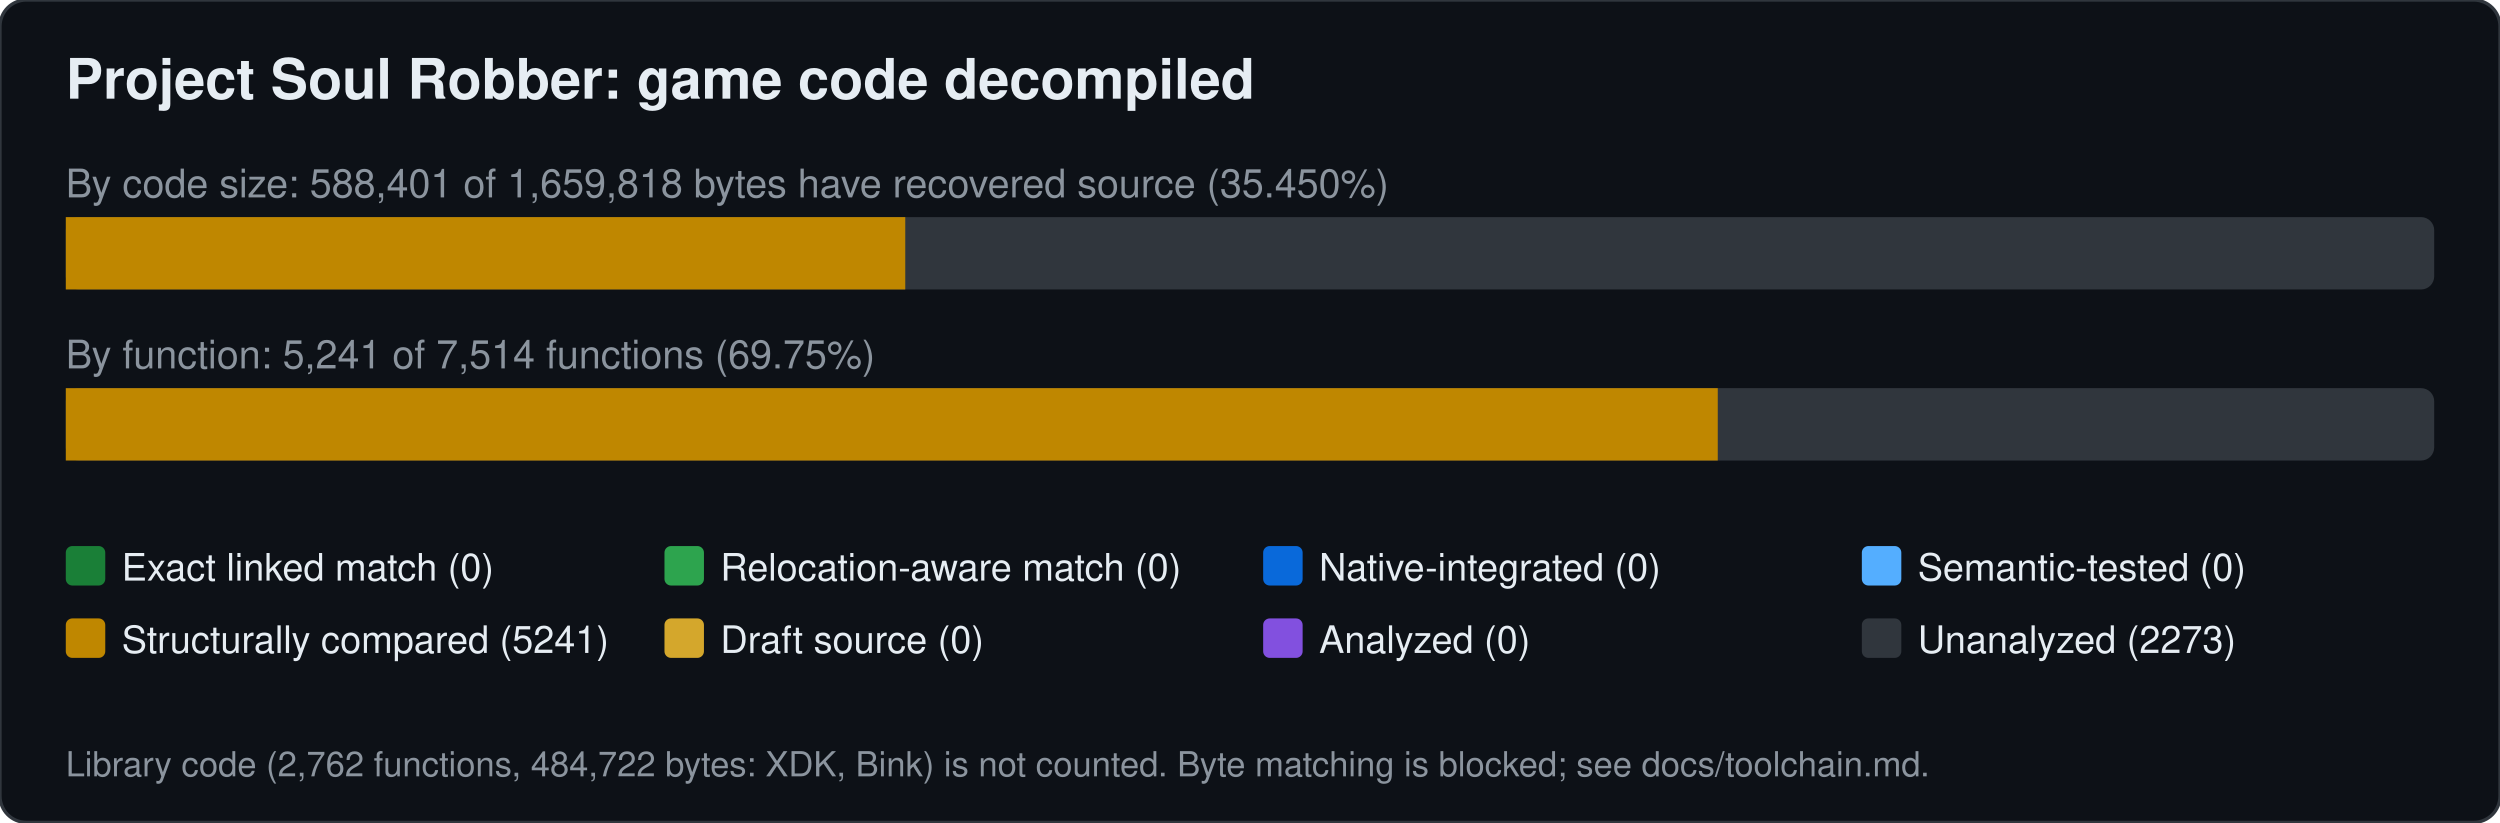
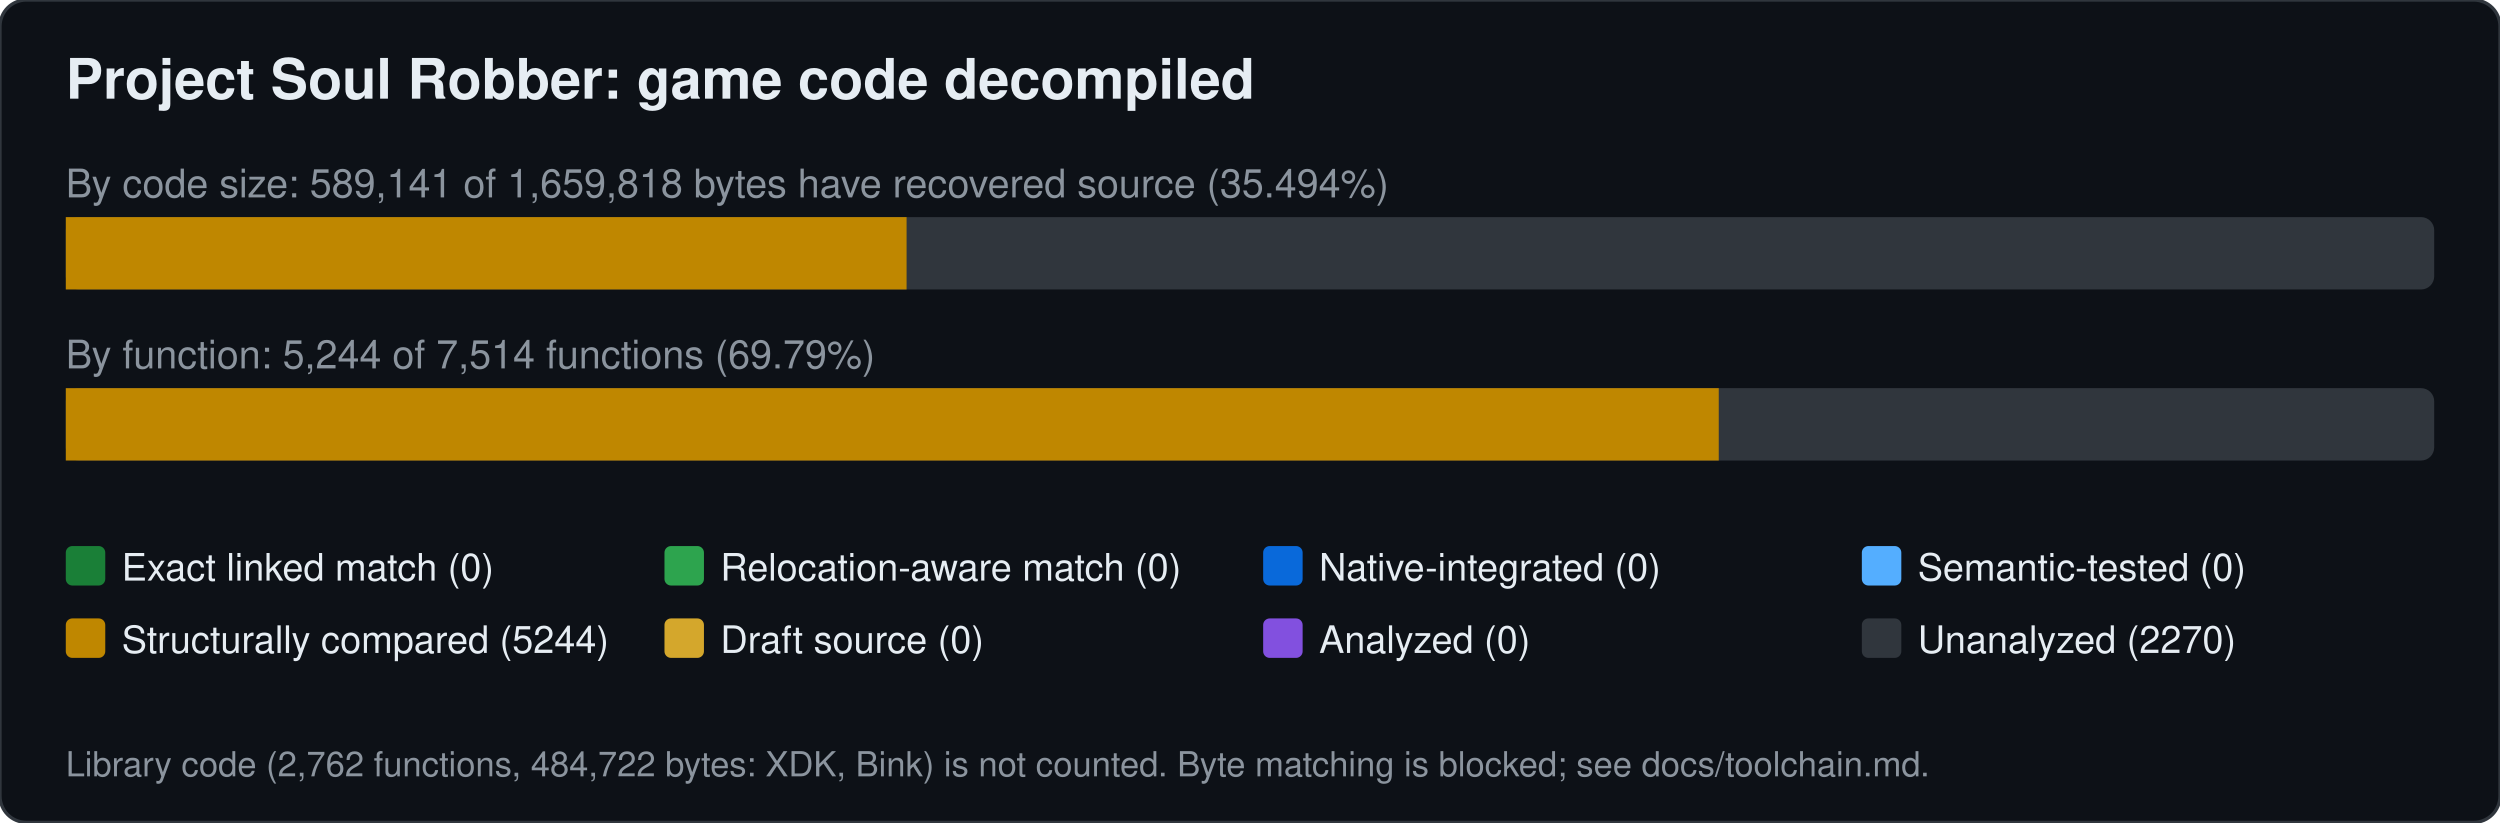
<svg xmlns="http://www.w3.org/2000/svg" width="760" height="250" viewBox="0 0 760 250" font-family="Segoe UI,Helvetica,Arial,sans-serif">
  <rect width="760" height="250" rx="8" fill="#0d1117" stroke="#30363d" />
  <text x="20" y="30" font-size="17" font-weight="600" fill="#e6edf3">Project Soul Robber: game code decompiled</text>
-   <text x="20" y="60" font-size="12" fill="#8b949e">By code size: 588,401 of 1,659,818 bytes have recovered source (35.450%)</text>
+   <text x="20" y="60" font-size="12" fill="#8b949e">By code size: 589,141 of 1,659,818 bytes have recovered source (35.494%)</text>
  <rect x="20" y="66" width="720" height="22" rx="4" fill="#30363d" />
-   <rect x="20.0" y="66" width="255.2" height="22" fill="#bf8700" />
-   <text x="20" y="112" font-size="12" fill="#8b949e">By function: 5,241 of 7,514 functions (69.75%)</text>
+   <rect x="20.0" y="66" width="255.6" height="22" fill="#bf8700" />
+   <text x="20" y="112" font-size="12" fill="#8b949e">By function: 5,244 of 7,514 functions (69.79%)</text>
  <rect x="20" y="118" width="720" height="22" rx="4" fill="#30363d" />
-   <rect x="20.0" y="118" width="502.2" height="22" fill="#bf8700" />
+   <rect x="20.0" y="118" width="502.5" height="22" fill="#bf8700" />
  <rect x="20" y="166" width="12" height="12" rx="2" fill="#1a7f37" />
  <text x="37" y="176.5" font-size="11.5" fill="#e6edf3">Exact linked match (0)</text>
  <rect x="202" y="166" width="12" height="12" rx="2" fill="#2da44e" />
  <text x="219" y="176.5" font-size="11.5" fill="#e6edf3">Relocation-aware match (0)</text>
  <rect x="384" y="166" width="12" height="12" rx="2" fill="#0969da" />
  <text x="401" y="176.5" font-size="11.5" fill="#e6edf3">Native-integrated (0)</text>
  <rect x="566" y="166" width="12" height="12" rx="2" fill="#54aeff" />
  <text x="583" y="176.5" font-size="11.5" fill="#e6edf3">Semantic-tested (0)</text>
  <rect x="20" y="188" width="12" height="12" rx="2" fill="#bf8700" />
-   <text x="37" y="198.5" font-size="11.5" fill="#e6edf3">Structurally compared (5241)</text>
+   <text x="37" y="198.5" font-size="11.5" fill="#e6edf3">Structurally compared (5244)</text>
  <rect x="202" y="188" width="12" height="12" rx="2" fill="#d4a72c" />
  <text x="219" y="198.5" font-size="11.5" fill="#e6edf3">Draft source (0)</text>
  <rect x="384" y="188" width="12" height="12" rx="2" fill="#8250df" />
  <text x="401" y="198.5" font-size="11.5" fill="#e6edf3">Analyzed (0)</text>
  <rect x="566" y="188" width="12" height="12" rx="2" fill="#30363d" />
-   <text x="583" y="198.5" font-size="11.5" fill="#e6edf3">Unanalyzed (2273)</text>
+   <text x="583" y="198.5" font-size="11.5" fill="#e6edf3">Unanalyzed (2270)</text>
  <text x="20" y="236" font-size="10.5" fill="#8b949e">Library code (2,762 functions, 484,722 bytes: XDK, Bink) is not counted. Byte matching is blocked; see docs/toolchain.md.</text>
</svg>
